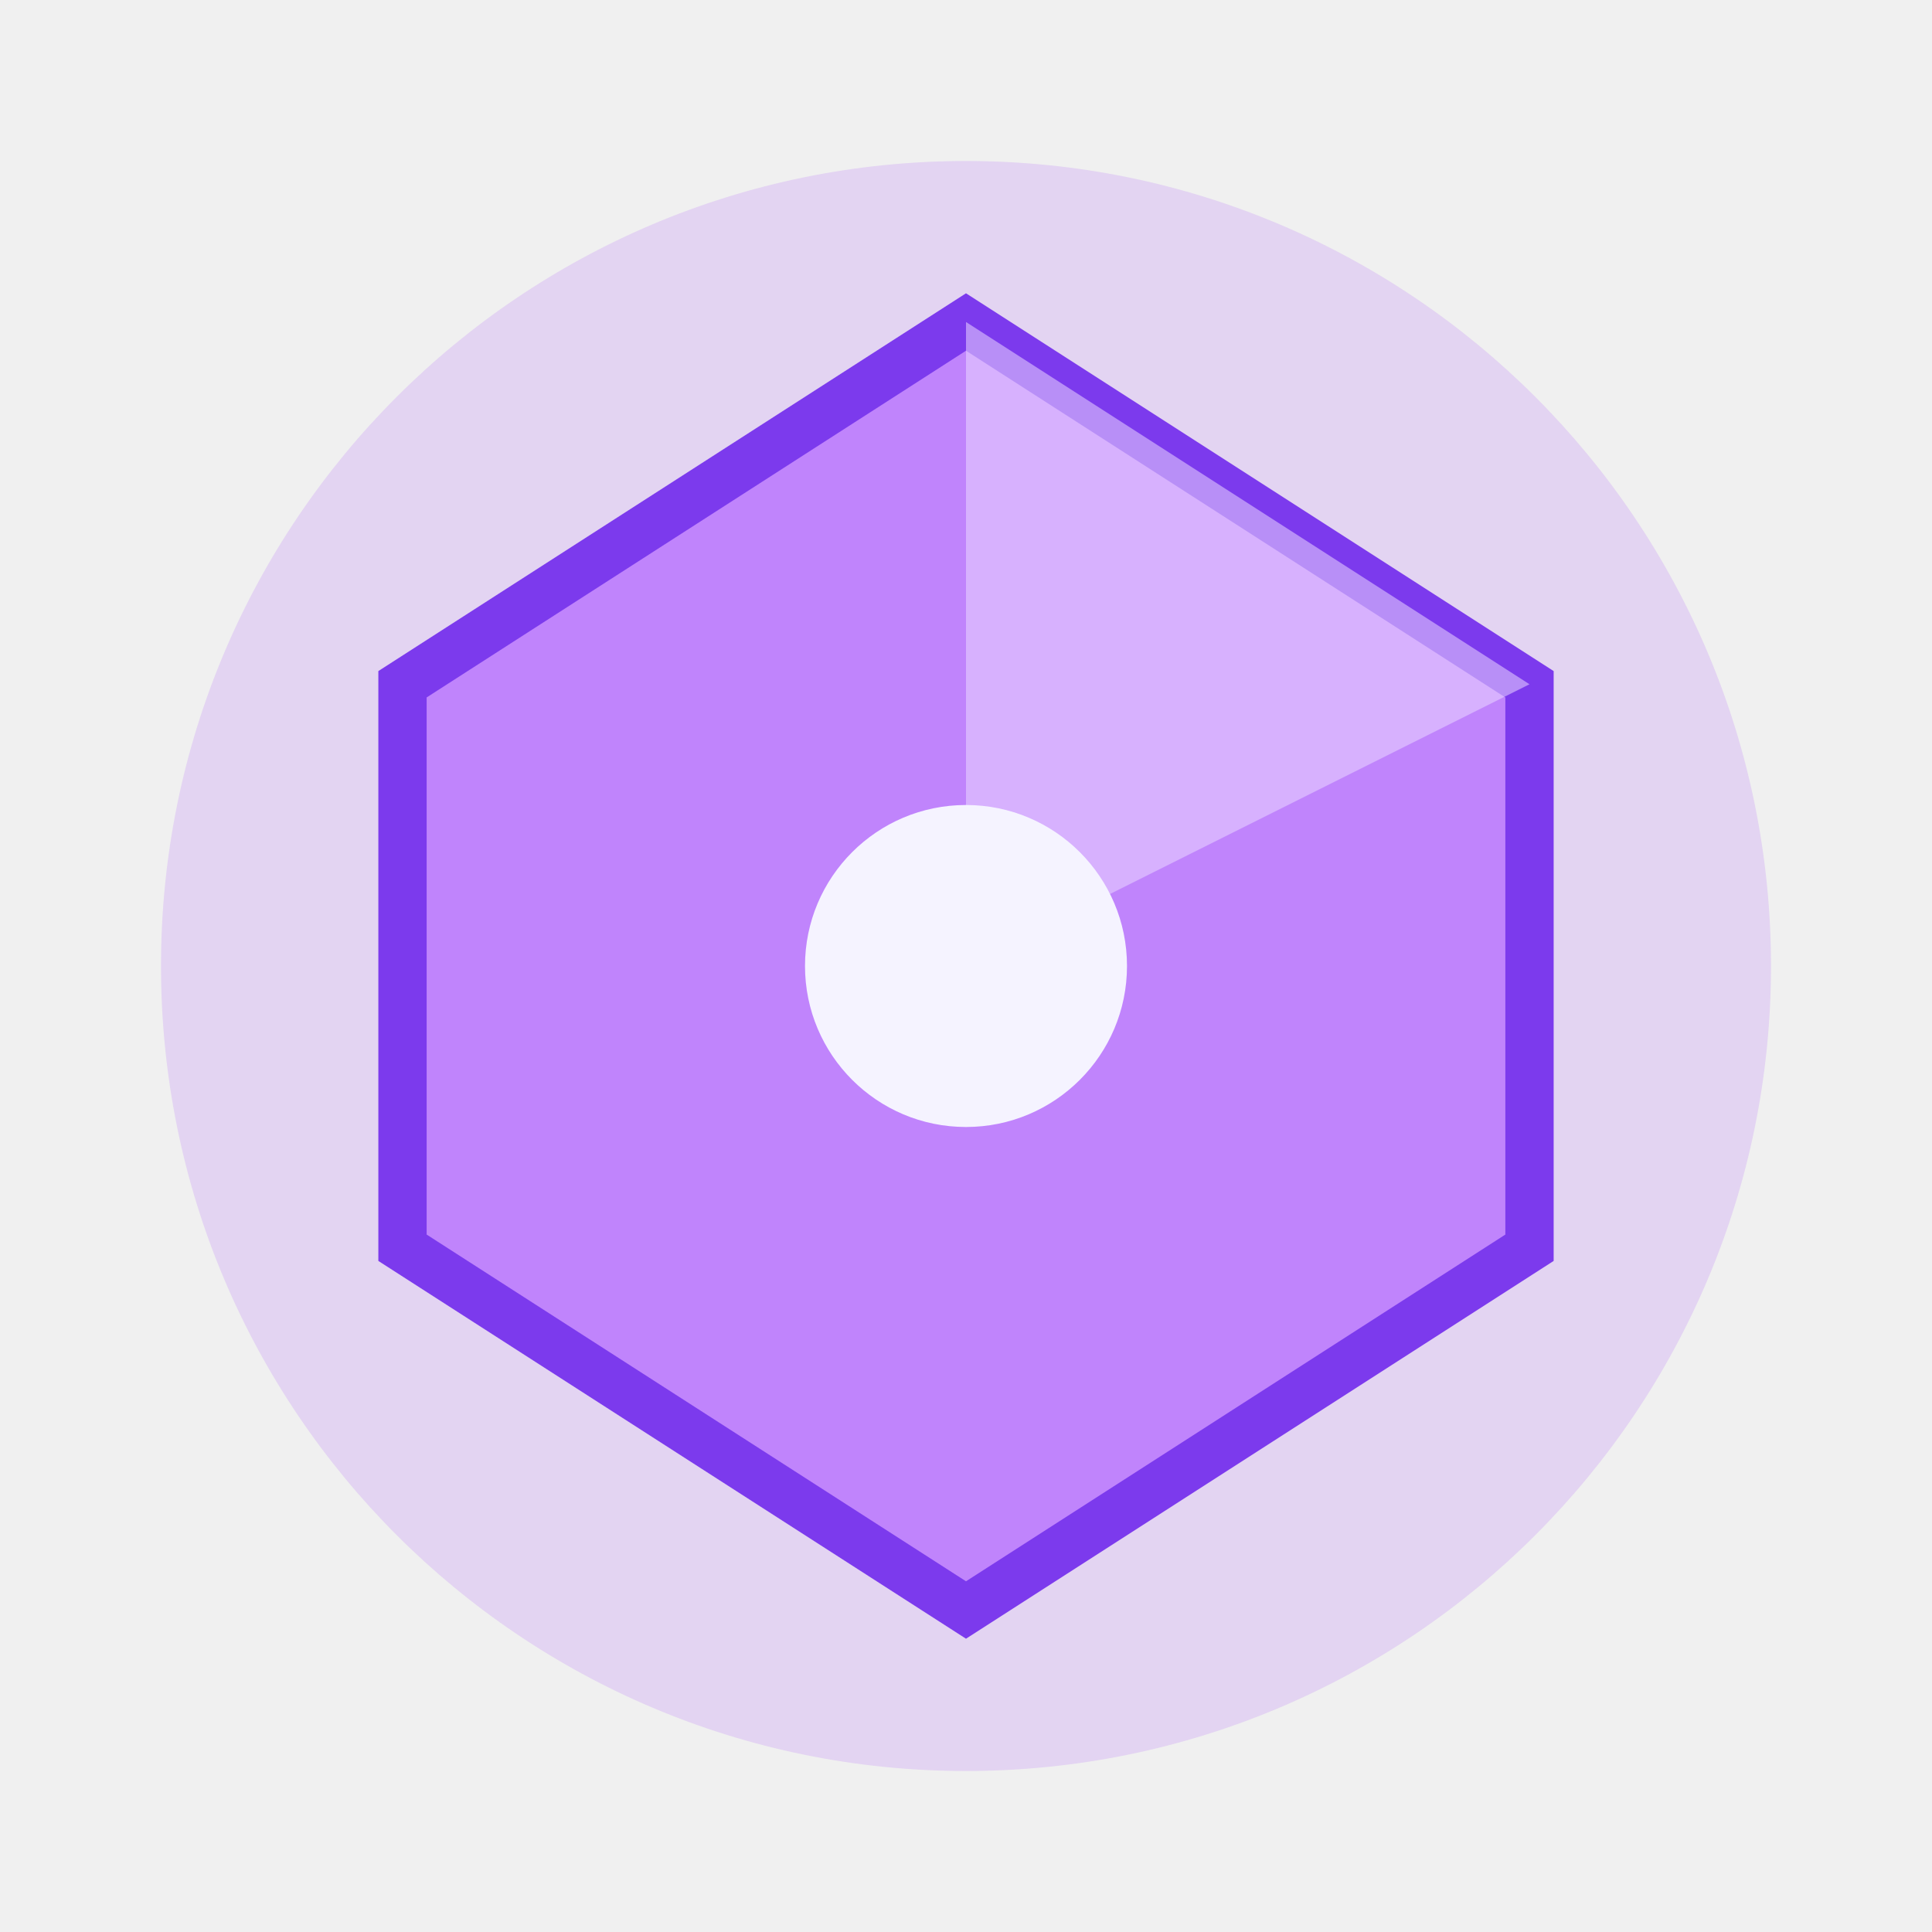
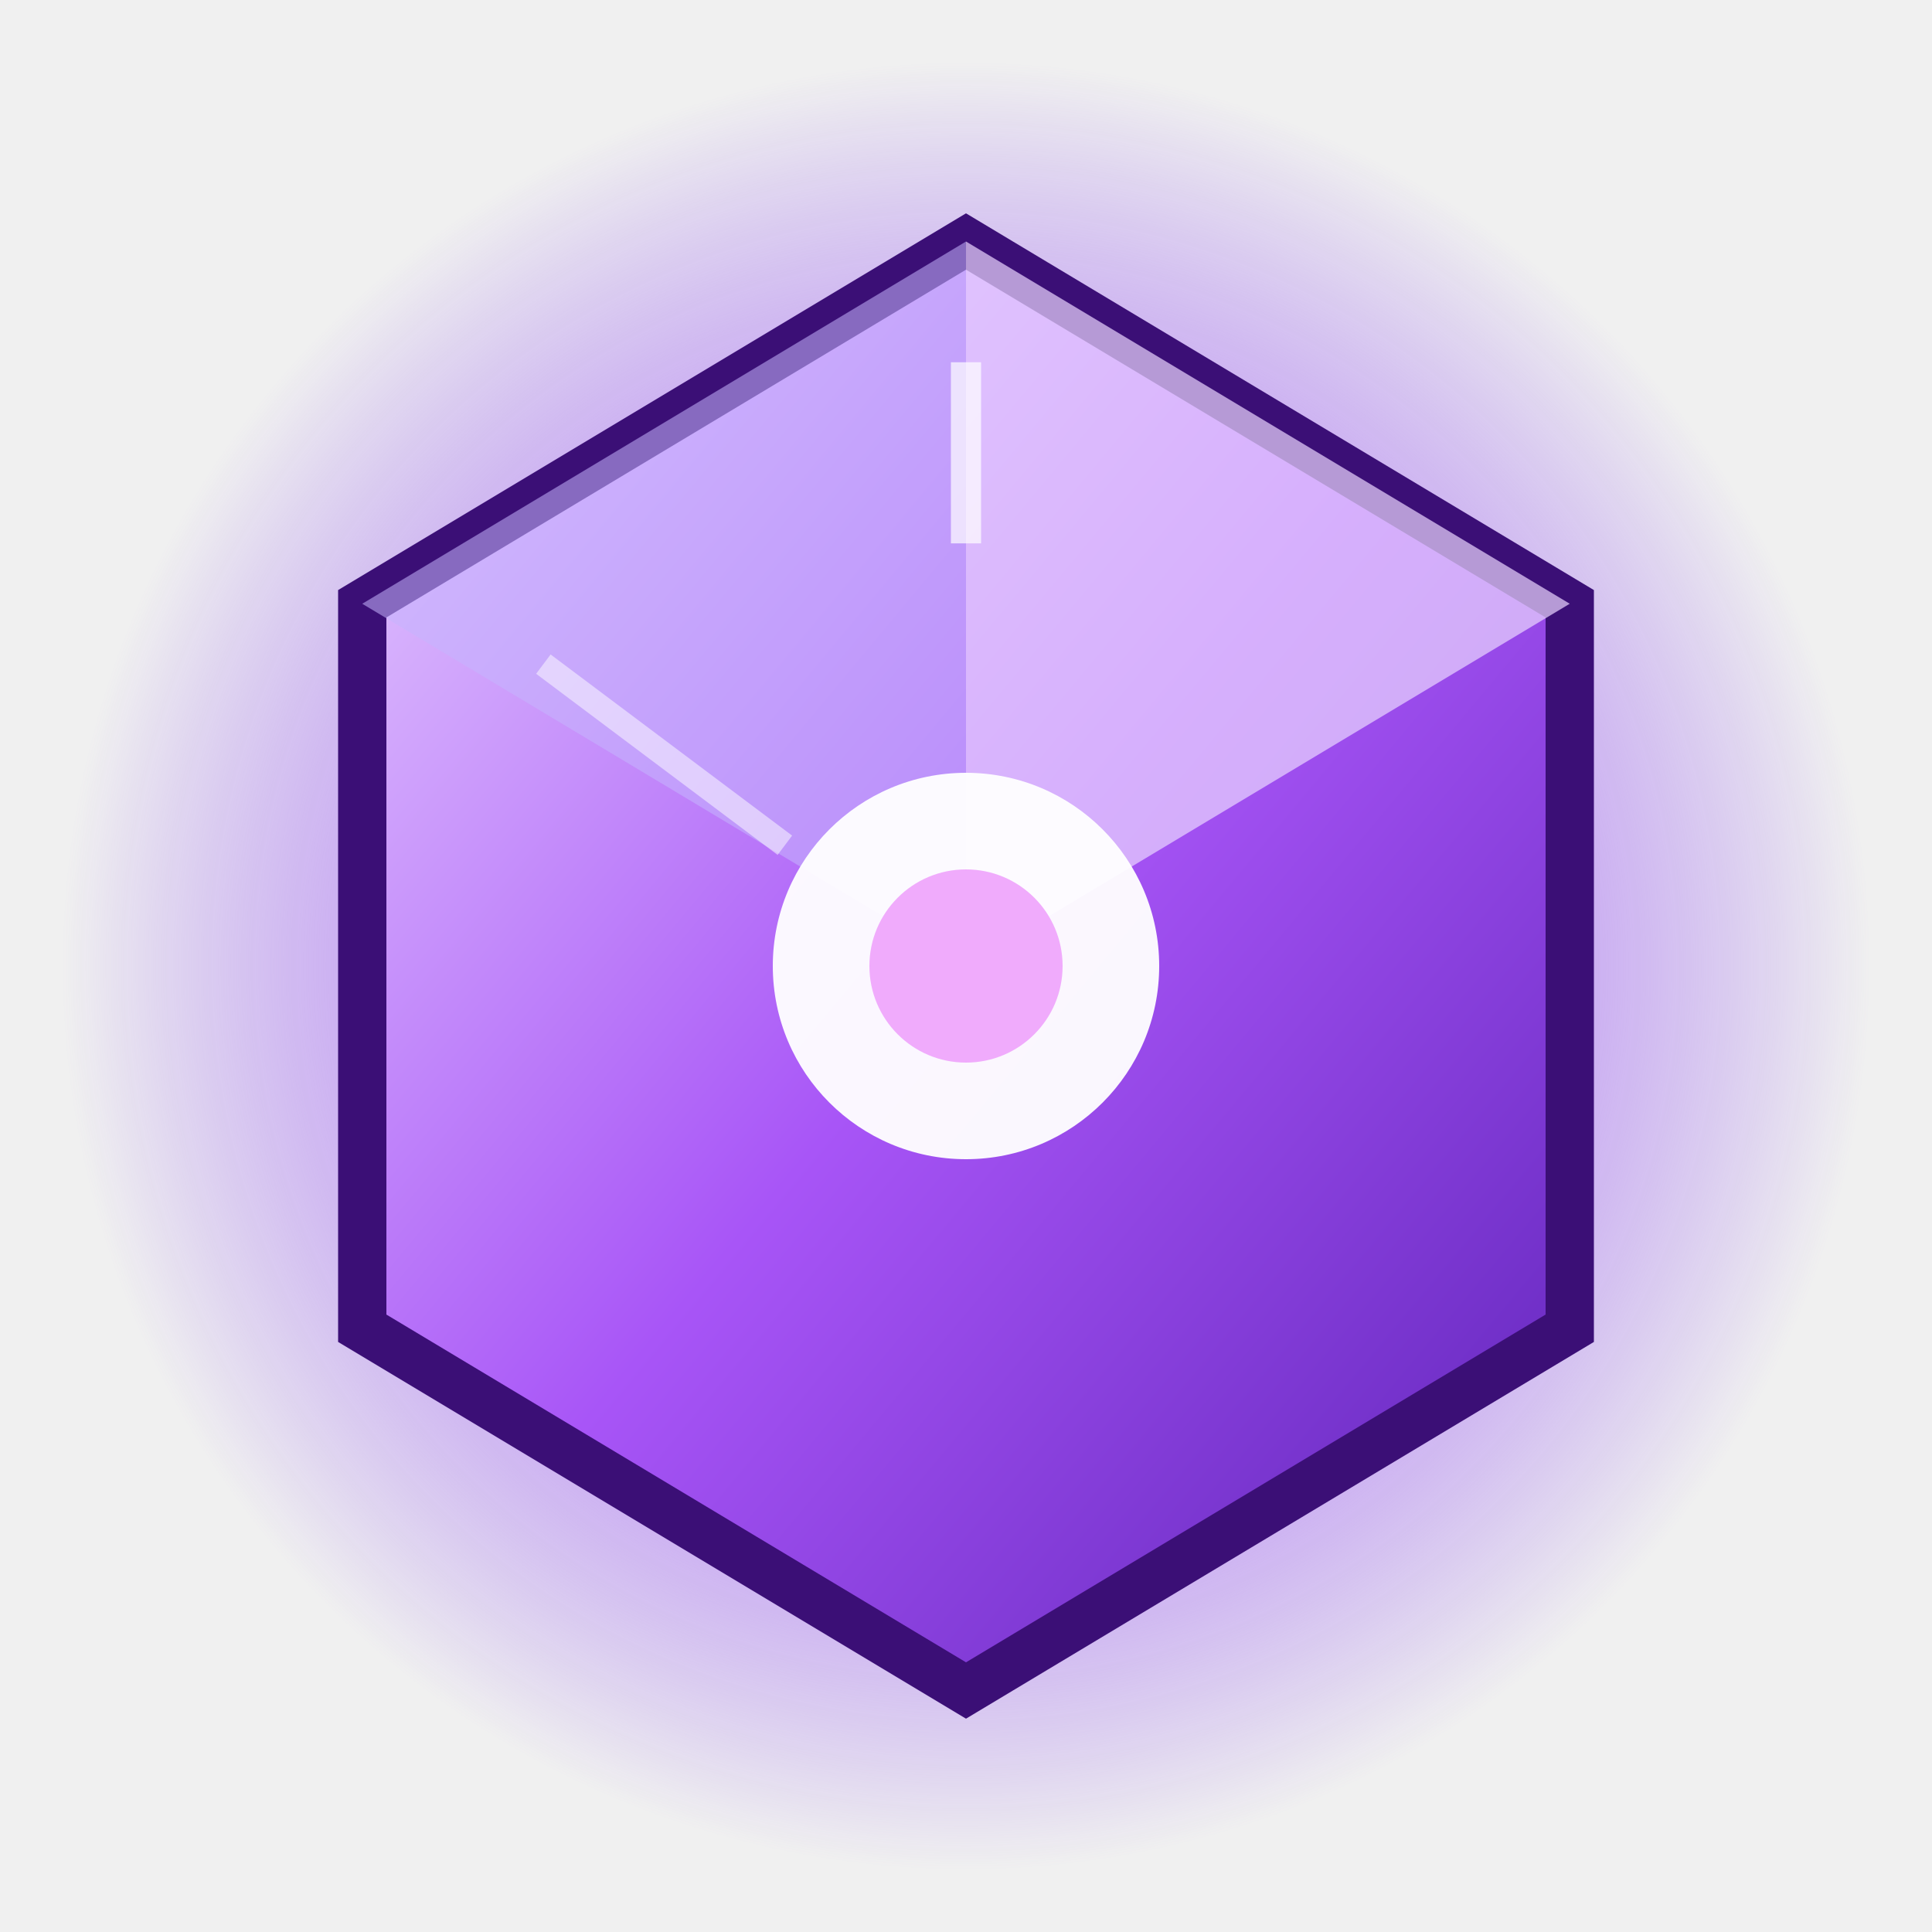
- <svg xmlns="http://www.w3.org/2000/svg" viewBox="0 0 24 24" aria-hidden="true">
-   <circle cx="12" cy="12" r="10" fill="#A855F7" opacity="0.18" />
-   <circle cx="12" cy="12" r="7" fill="#A855F7" opacity="0.40" />
-   <path d="M12 4 L19 8.5 L19 15.5 L12 20 L5 15.5 L5 8.5 Z" fill="#C084FC" stroke="#7C3AED" stroke-width="0.6" />
-   <path d="M12 4 L19 8.5 L12 12 Z" fill="#E9D5FF" opacity="0.55" />
-   <circle cx="12" cy="12" r="2" fill="#F5F3FF" />
+ <svg xmlns="http://www.w3.org/2000/svg" viewBox="0 0 32 32" aria-hidden="true">
+   <defs>
+     <radialGradient id="ihGlow" cx="50%" cy="50%" r="50%">
+       <stop offset="0%" stop-color="#F5F3FF" stop-opacity="0.95" />
+       <stop offset="40%" stop-color="#C084FC" stop-opacity="0.85" />
+       <stop offset="100%" stop-color="#7C3AED" stop-opacity="0.0" />
+     </radialGradient>
+     <linearGradient id="ihCrystal" x1="0%" y1="0%" x2="100%" y2="100%">
+       <stop offset="0%" stop-color="#E9D5FF" />
+       <stop offset="50%" stop-color="#A855F7" />
+       <stop offset="100%" stop-color="#5B21B6" />
+     </linearGradient>
+   </defs>
+   <circle cx="16" cy="16" r="15" fill="url(#ihGlow)" />
+   <path d="M16 4 L26 10 L26 22 L16 28 L6 22 L6 10 Z" fill="url(#ihCrystal)" stroke="#3B0F76" stroke-width="0.8" />
+   <path d="M16 4 L26 10 L16 16 Z" fill="#E9D5FF" opacity="0.7" />
+   <path d="M16 4 L6 10 L16 16 Z" fill="#C4B5FD" opacity="0.55" />
+   <circle cx="16" cy="16" r="3.2" fill="#FFFFFF" opacity="0.95" />
+   <circle cx="16" cy="16" r="1.6" fill="#F0ABFC" />
+   <line x1="16" y1="6" x2="16" y2="9" stroke="#FFFFFF" stroke-width="0.5" opacity="0.7" />
+   <line x1="9" y1="11" x2="13" y2="14" stroke="#FFFFFF" stroke-width="0.4" opacity="0.5" />
</svg>
